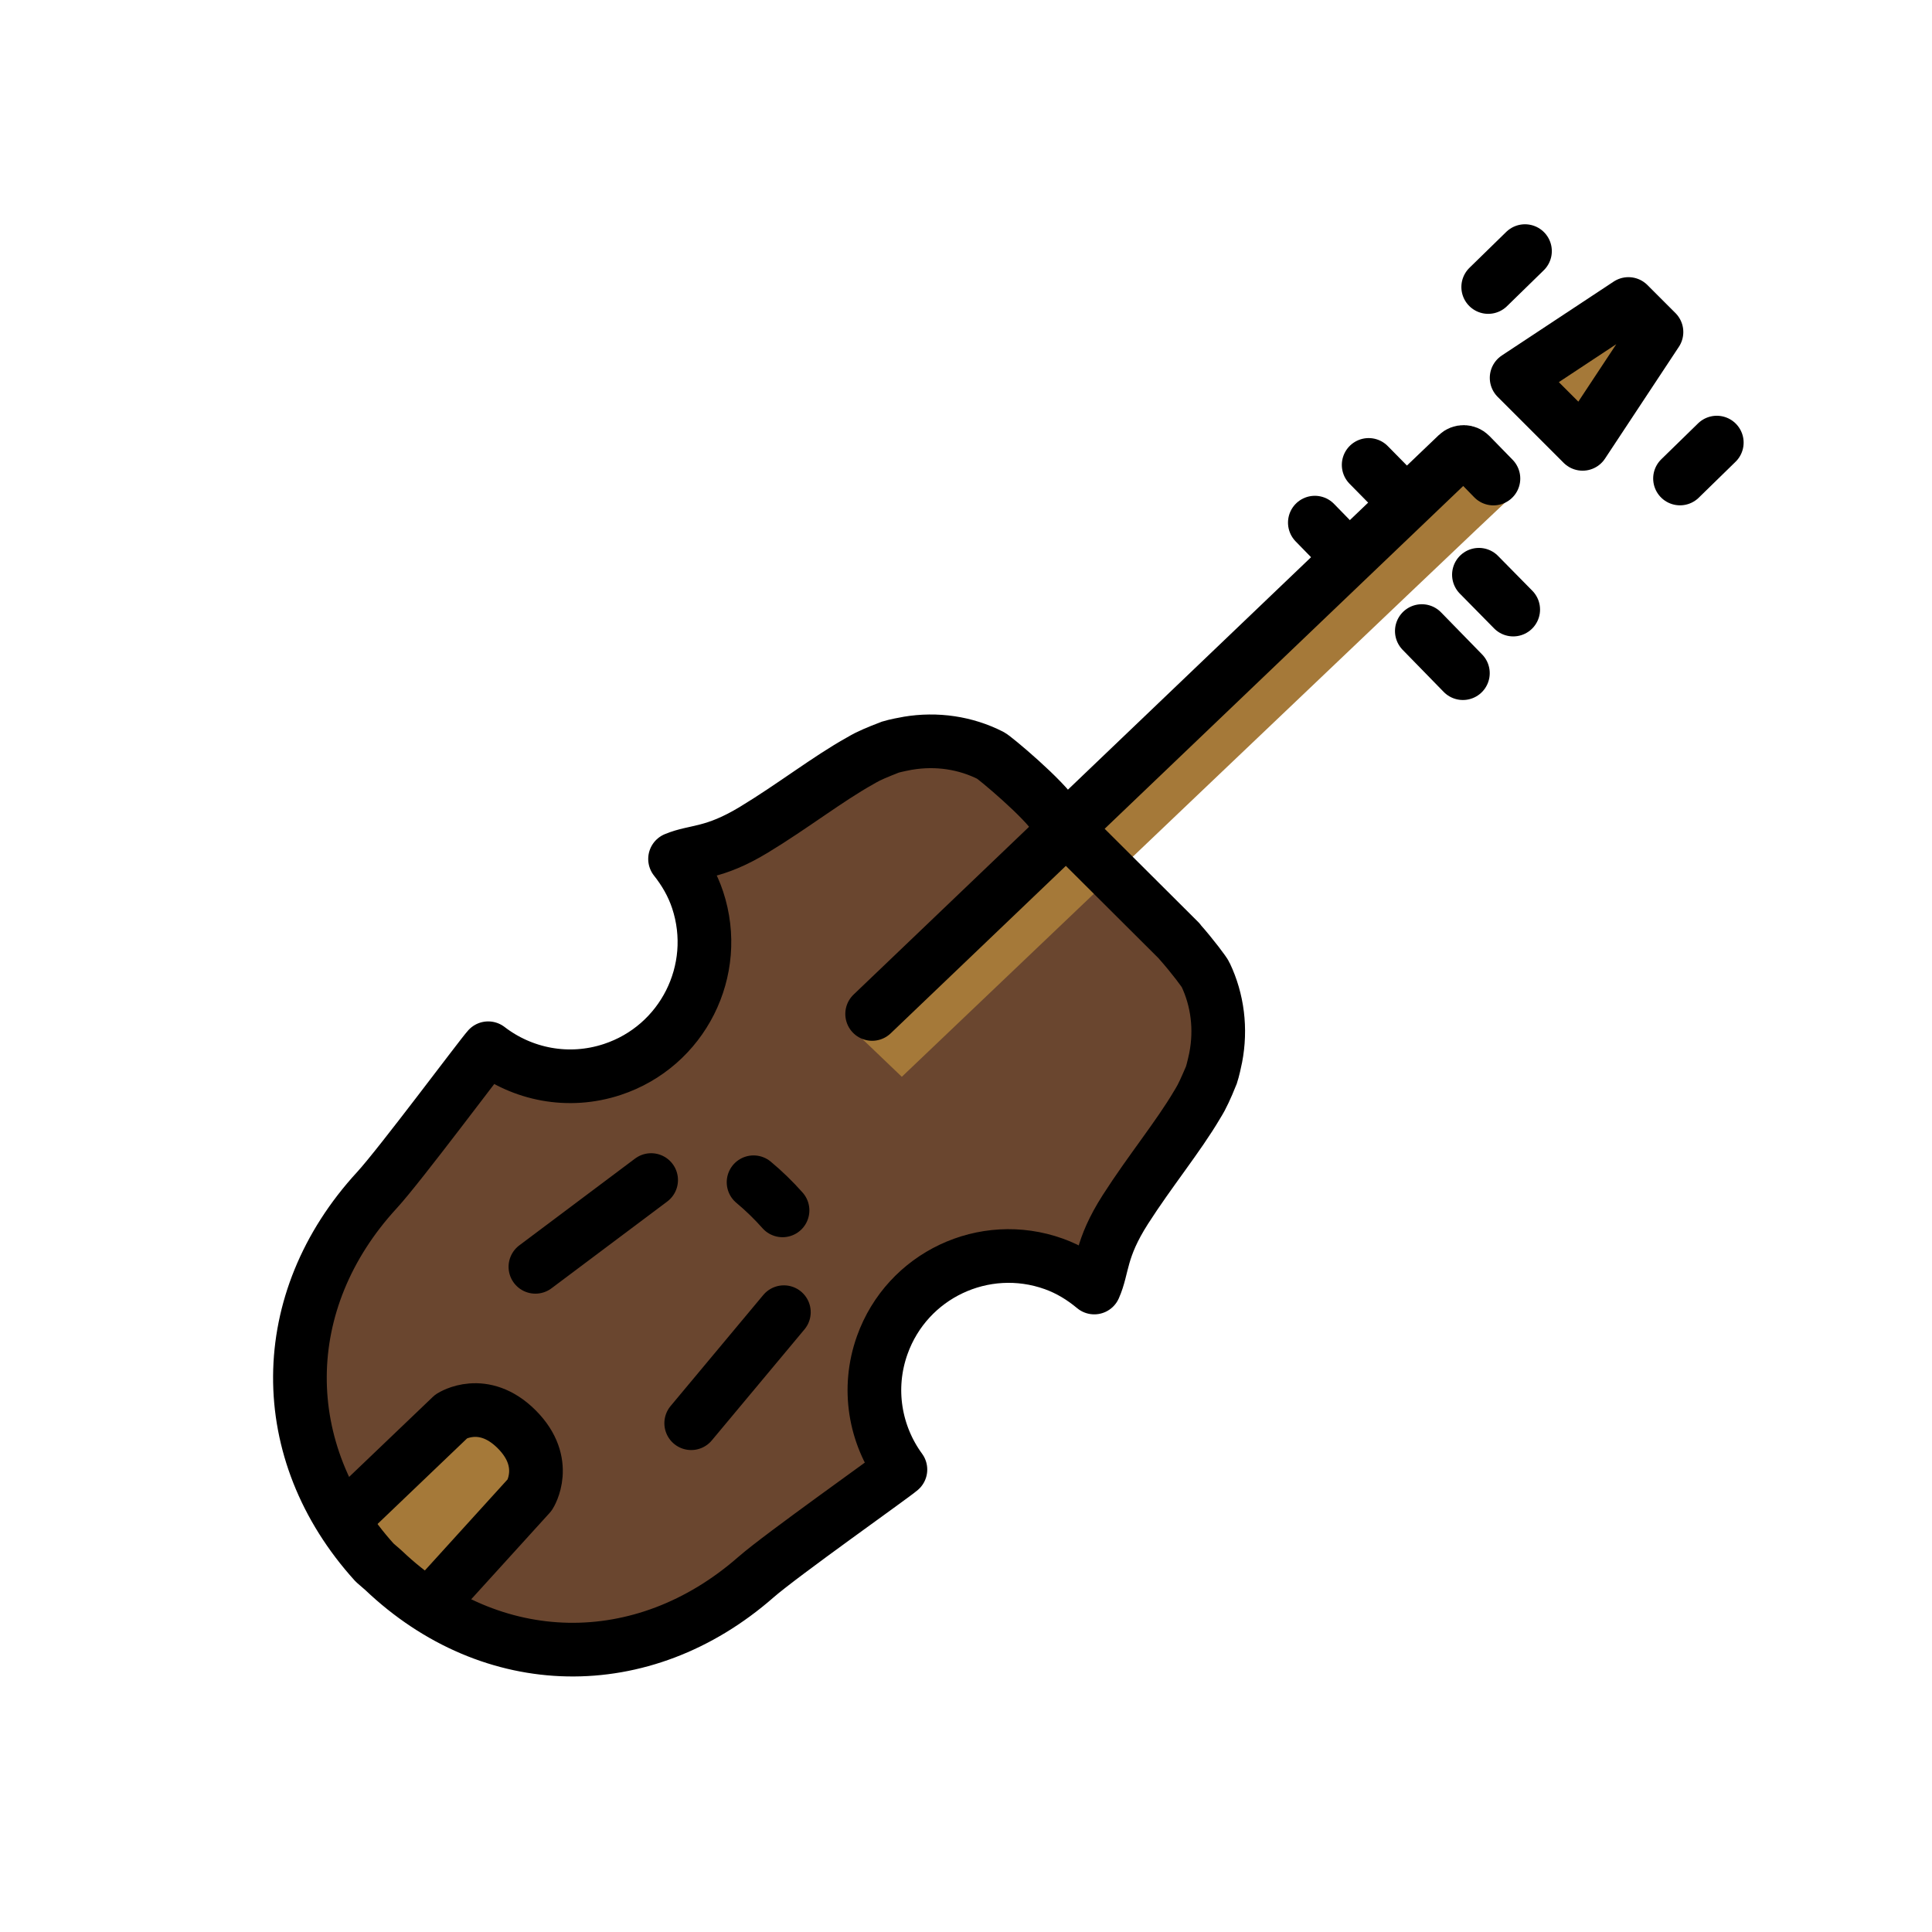
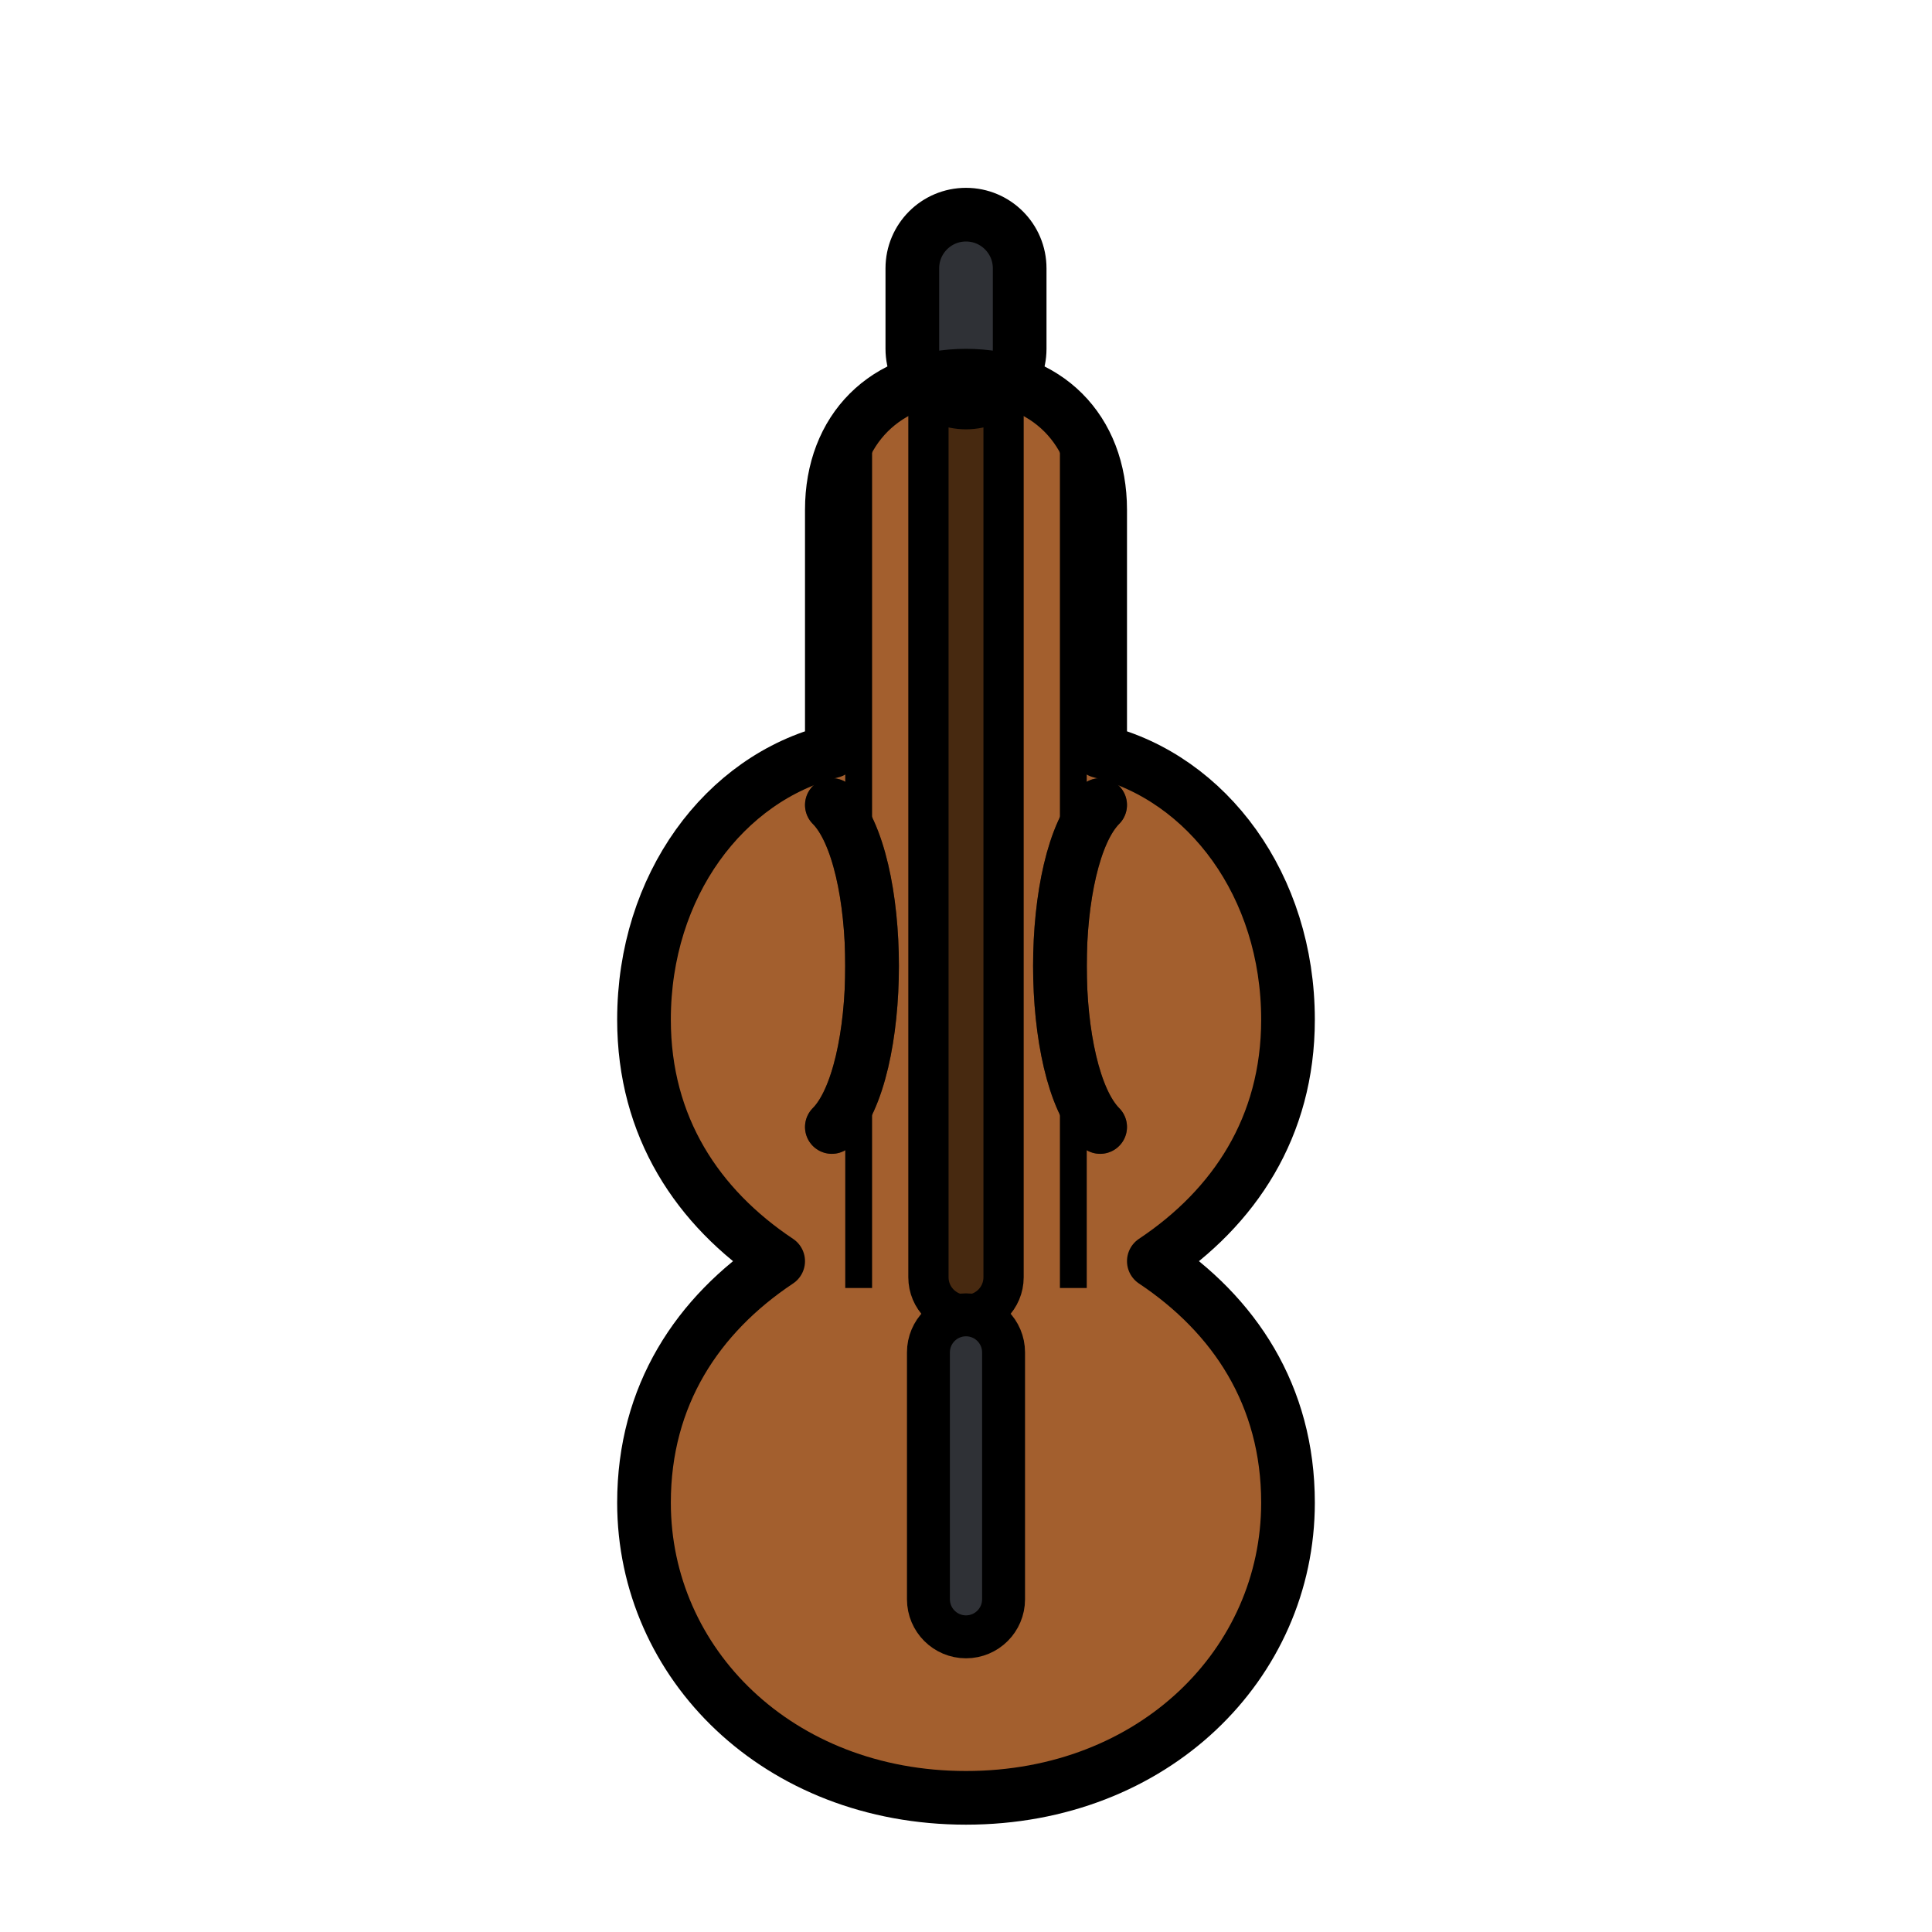
<svg xmlns="http://www.w3.org/2000/svg" id="emoji" viewBox="0 0 72 72">
  <g id="color">
-     <path fill="#6a462f" d="m43.944,35.072c.504.566.959,1.183.983,1.25.449.942.586,2.023.378,3.095-.011.066-.107.497-.161.649-.01.03-.247.6-.382.846-.05.089-.099.178-.154.264-.696,1.181-1.762,2.48-2.667,3.895-.957,1.496-.825,2.155-1.161,2.911-.44-.367-.938-.677-1.508-.881-2.6-.93-5.462.423-6.392,3.023-.581,1.623-.271,3.348.676,4.642-.302.262-4.434,3.178-5.389,4.014-4.217,3.691-9.84,3.584-13.877-.261l-.329-.286c-3.743-4.132-3.709-9.756.086-13.88.859-.934,3.877-4.992,4.147-5.288,1.27.979,2.986,1.332,4.624.791,2.622-.865,4.047-3.692,3.182-6.315-.19-.576-.487-1.081-.843-1.53.763-.318,1.42-.169,2.939-1.089,1.436-.869,2.762-1.903,3.96-2.569.087-.053.177-.1.268-.148.249-.128.825-.351.855-.361.153-.05.587-.136.653-.145,1.077-.181,2.154-.017,3.085.455.11.042,2.045,1.653,2.43,2.33" />
-     <polygon fill="#a57939" points="61.061 11.957 56.744 14.014 59.409 16.071 61.061 11.957" />
-     <path fill="#a57939" d="m13.879,56.68l2.977-4.154s1.368-.906,2.747.468c1.379,1.374.477,2.747.477,2.747l-4.239,3.209" />
-     <path fill="#a57939" d="m56.108,18.712c-.395.095-1.388-.482-1.657-.756l-22.689,20.407,1.846,1.766s22.14-21.103,22.5-21.417Z" />
+     <path d="M36 14c3 0 5 2 5 5v9c4 1 7 5 7 10 0 4-2 7-5 9 3 2 5 5 5 9 0 6-5 11-12 11s-12-5-12-11c0-4 2-7 5-9-3-2-5-5-5-9 0-5 3-9 7-10v-9c0-3 2-5 5-5Z" fill="#a35f2e" />
+     <rect x="34" y="8" width="4" height="7" rx="2" fill="#2f3136" />
+     <rect x="34.6" y="14" width="2.8" height="35" rx="1.4" fill="#472910" />
+     <path d="M31 30c2 2 2 10 0 12M41 30c-2 2-2 10 0 12" fill="none" stroke="#5d3416" stroke-width="2" stroke-linecap="round" />
+     <rect x="34.6" y="49" width="2.8" height="12" rx="1.4" fill="#2f3136" />
  </g>
  <g id="line">
-     <line x1="55.115" x2="56.393" y1="21.419" y2="22.717" fill="none" stroke="#000" stroke-linecap="round" stroke-linejoin="round" stroke-width="2" />
-     <line x1="51.006" x2="52.132" y1="17.326" y2="18.47" fill="none" stroke="#000" stroke-linecap="round" stroke-linejoin="round" stroke-width="2" />
-     <line x1="52.987" x2="54.518" y1="23.518" y2="25.087" fill="none" stroke="#000" stroke-linecap="round" stroke-linejoin="round" stroke-width="2" />
-     <line x1="49" x2="49.904" y1="19.477" y2="20.404" fill="none" stroke="#000" stroke-linecap="round" stroke-linejoin="round" stroke-width="2" />
-     <line x1="62.609" x2="63.98" y1="17.832" y2="16.494" fill="none" stroke="#000" stroke-linecap="round" stroke-linejoin="round" stroke-width="2" />
-     <line x1="55.461" x2="56.832" y1="10.696" y2="9.358" fill="none" stroke="#000" stroke-linecap="round" stroke-linejoin="round" stroke-width="2" />
-     <path fill="none" stroke="#000" stroke-linecap="round" stroke-linejoin="round" stroke-width="2" d="m43.944,35.072c.504.566.959,1.183.983,1.25.449.942.586,2.023.378,3.095-.011.066-.107.497-.161.649-.01.03-.247.6-.382.846-.05.089-.099.178-.154.264-.696,1.181-1.762,2.48-2.667,3.895-.957,1.496-.825,2.155-1.161,2.911-.44-.367-.938-.677-1.508-.881-2.6-.93-5.462.423-6.392,3.023-.581,1.623-.271,3.348.676,4.642-.302.262-4.434,3.178-5.389,4.014-4.217,3.691-9.84,3.584-13.877-.261l-.329-.286c-3.743-4.132-3.709-9.756.086-13.88.859-.934,3.877-4.992,4.147-5.288,1.27.979,2.986,1.332,4.624.791,2.622-.865,4.047-3.692,3.182-6.315-.19-.576-.487-1.081-.843-1.53.763-.318,1.42-.169,2.939-1.089,1.436-.869,2.762-1.903,3.96-2.569.087-.053.177-.1.268-.148.249-.128.825-.351.855-.361.153-.05.587-.136.653-.145,1.077-.181,2.154-.017,3.085.455.11.042,2.045,1.653,2.43,2.33l4.602,4.586Z" />
-     <line x1="29.213" x2="25.759" y1="48.901" y2="53.039" fill="none" stroke="#000" stroke-linecap="round" stroke-linejoin="round" stroke-width="2" />
-     <line x1="19.953" x2="24.266" y1="47.211" y2="43.977" fill="none" stroke="#000" stroke-linecap="round" stroke-linejoin="round" stroke-width="2" />
-     <polygon fill="none" stroke="#000" stroke-linecap="round" stroke-linejoin="round" stroke-width="2" points="58.979 16.541 56.52 14.082 60.687 11.329 61.732 12.374 58.979 16.541" />
-     <path fill="none" stroke="#000" stroke-linecap="round" stroke-linejoin="round" stroke-width="2" d="m32.502,37.787l21.806-20.847c.137-.131.353-.127.485.009l.863.885" />
-     <path fill="none" stroke="#000" stroke-linecap="round" stroke-linejoin="round" stroke-width="2" d="m13.207,56.236l3.615-3.456s1.184-.765,2.434.486c1.25,1.25.489,2.441.489,2.441l-3.362,3.702" />
-     <path fill="none" stroke="#000" stroke-linecap="round" stroke-linejoin="round" stroke-width="2" d="m28.083,44.059c.388.323.748.674,1.08,1.048" />
+     <path d="M36 14c3 0 5 2 5 5v9c4 1 7 5 7 10 0 4-2 7-5 9 3 2 5 5 5 9 0 6-5 11-12 11s-12-5-12-11c0-4 2-7 5-9-3-2-5-5-5-9 0-5 3-9 7-10v-9c0-3 2-5 5-5Z" fill="none" stroke="#000" stroke-linecap="round" stroke-linejoin="round" stroke-width="2" />
+     <rect x="34" y="8" width="4" height="7" rx="2" fill="none" stroke="#000" stroke-width="2" />
+     <rect x="34.6" y="14" width="2.8" height="35" rx="1.4" fill="none" stroke="#000" stroke-width="1.5" />
+     <path d="M31 30c2 2 2 10 0 12M41 30c-2 2-2 10 0 12" fill="none" stroke="#000" stroke-width="2" stroke-linecap="round" />
+     <rect x="34.6" y="49" width="2.8" height="12" rx="1.4" fill="none" stroke="#000" stroke-width="1.6" />
+     <line x1="32" y1="16" x2="32" y2="48" stroke="#000" stroke-width="1" />
+     <line x1="40" y1="16" x2="40" y2="48" stroke="#000" stroke-width="1" />
  </g>
</svg>
